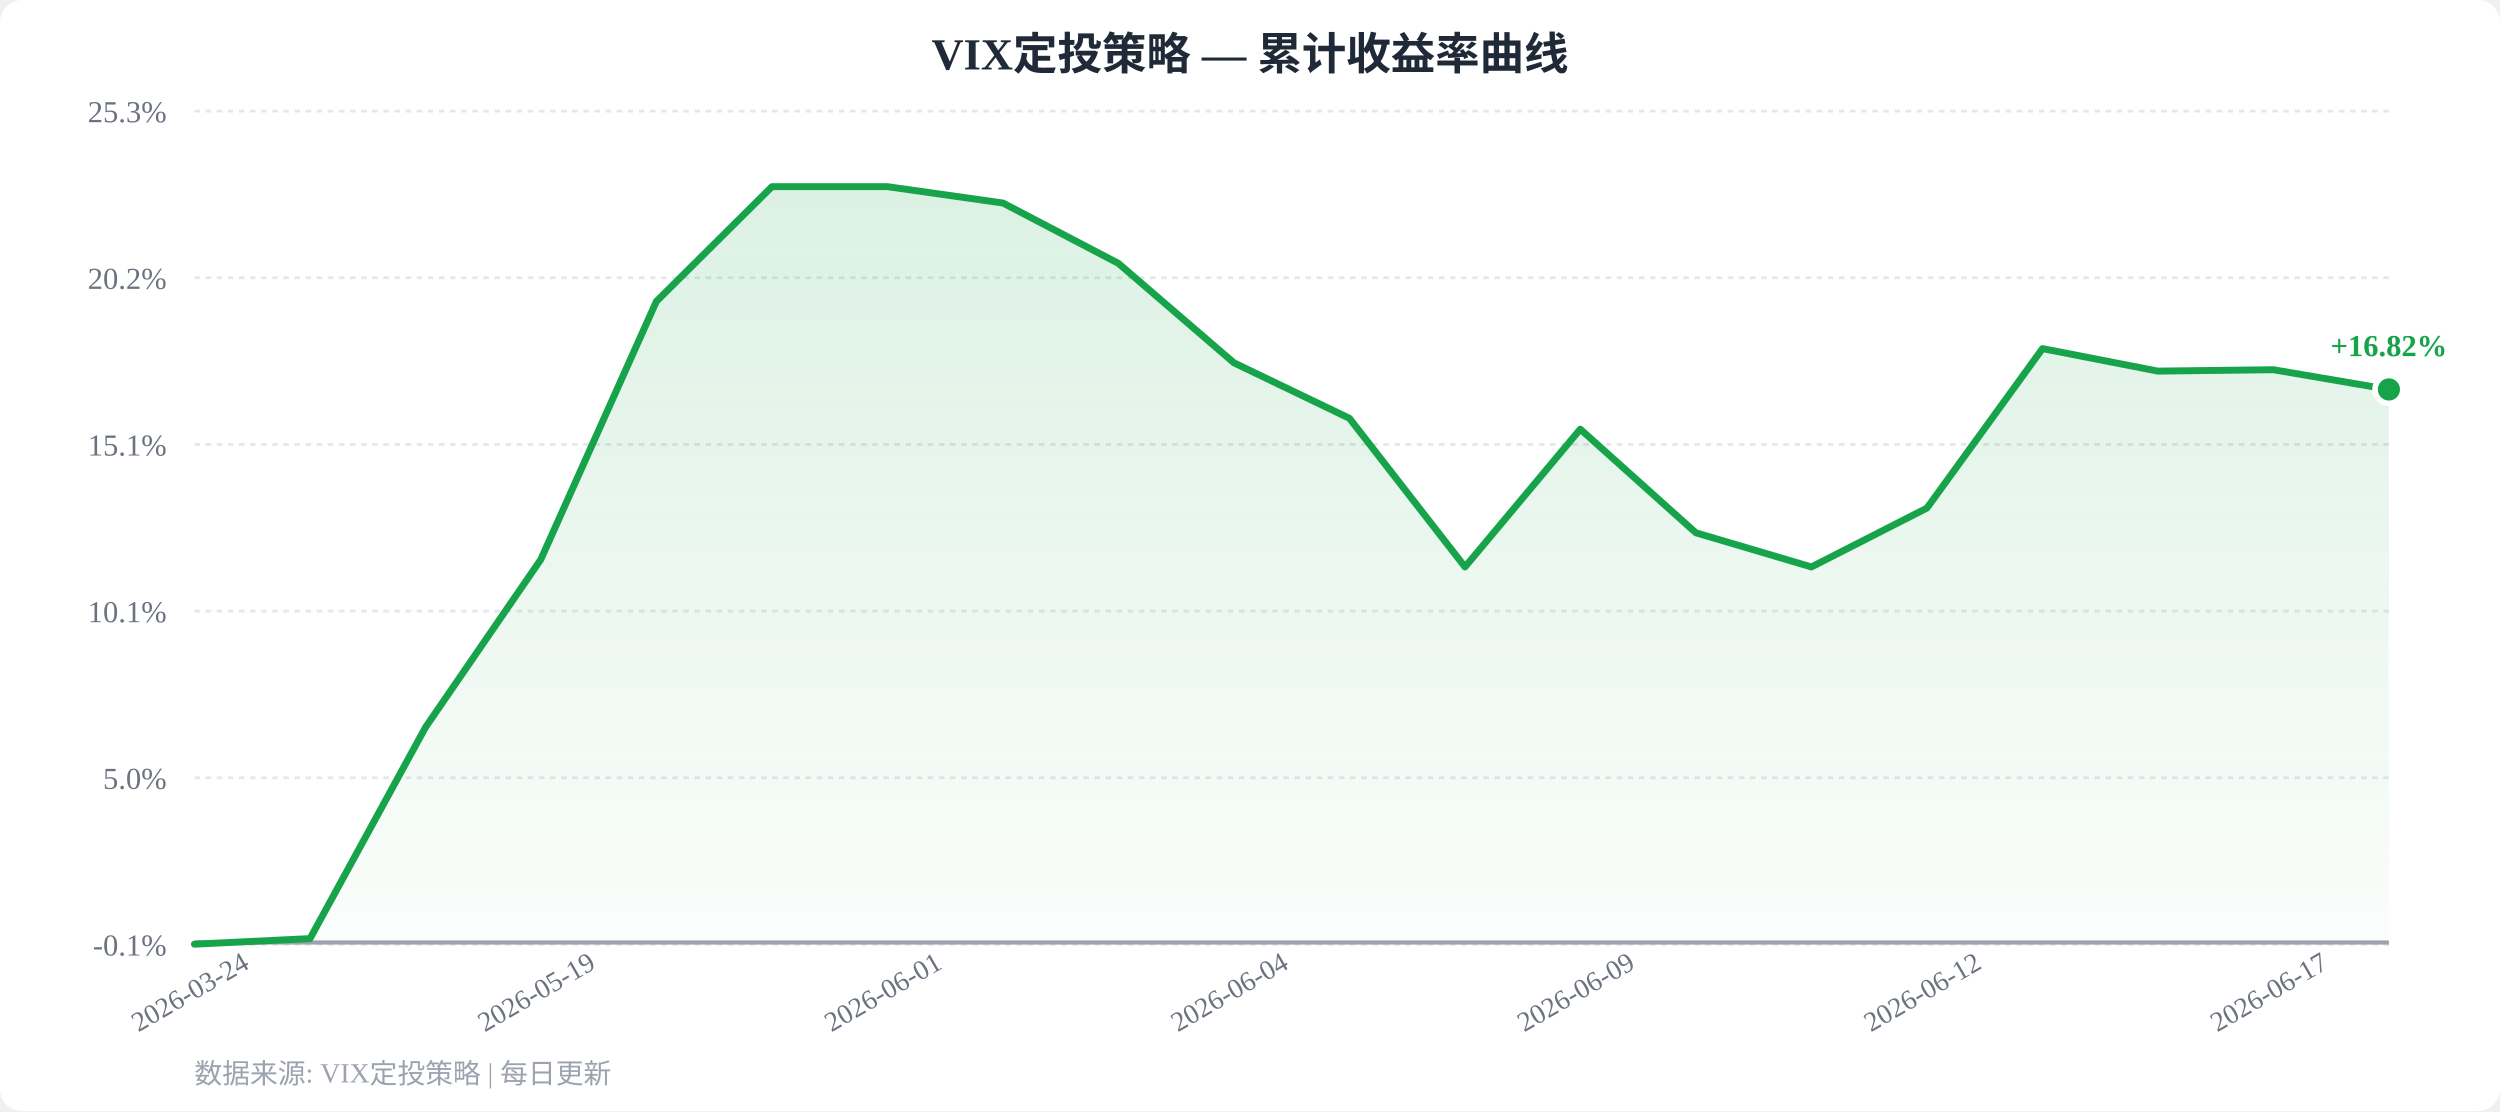
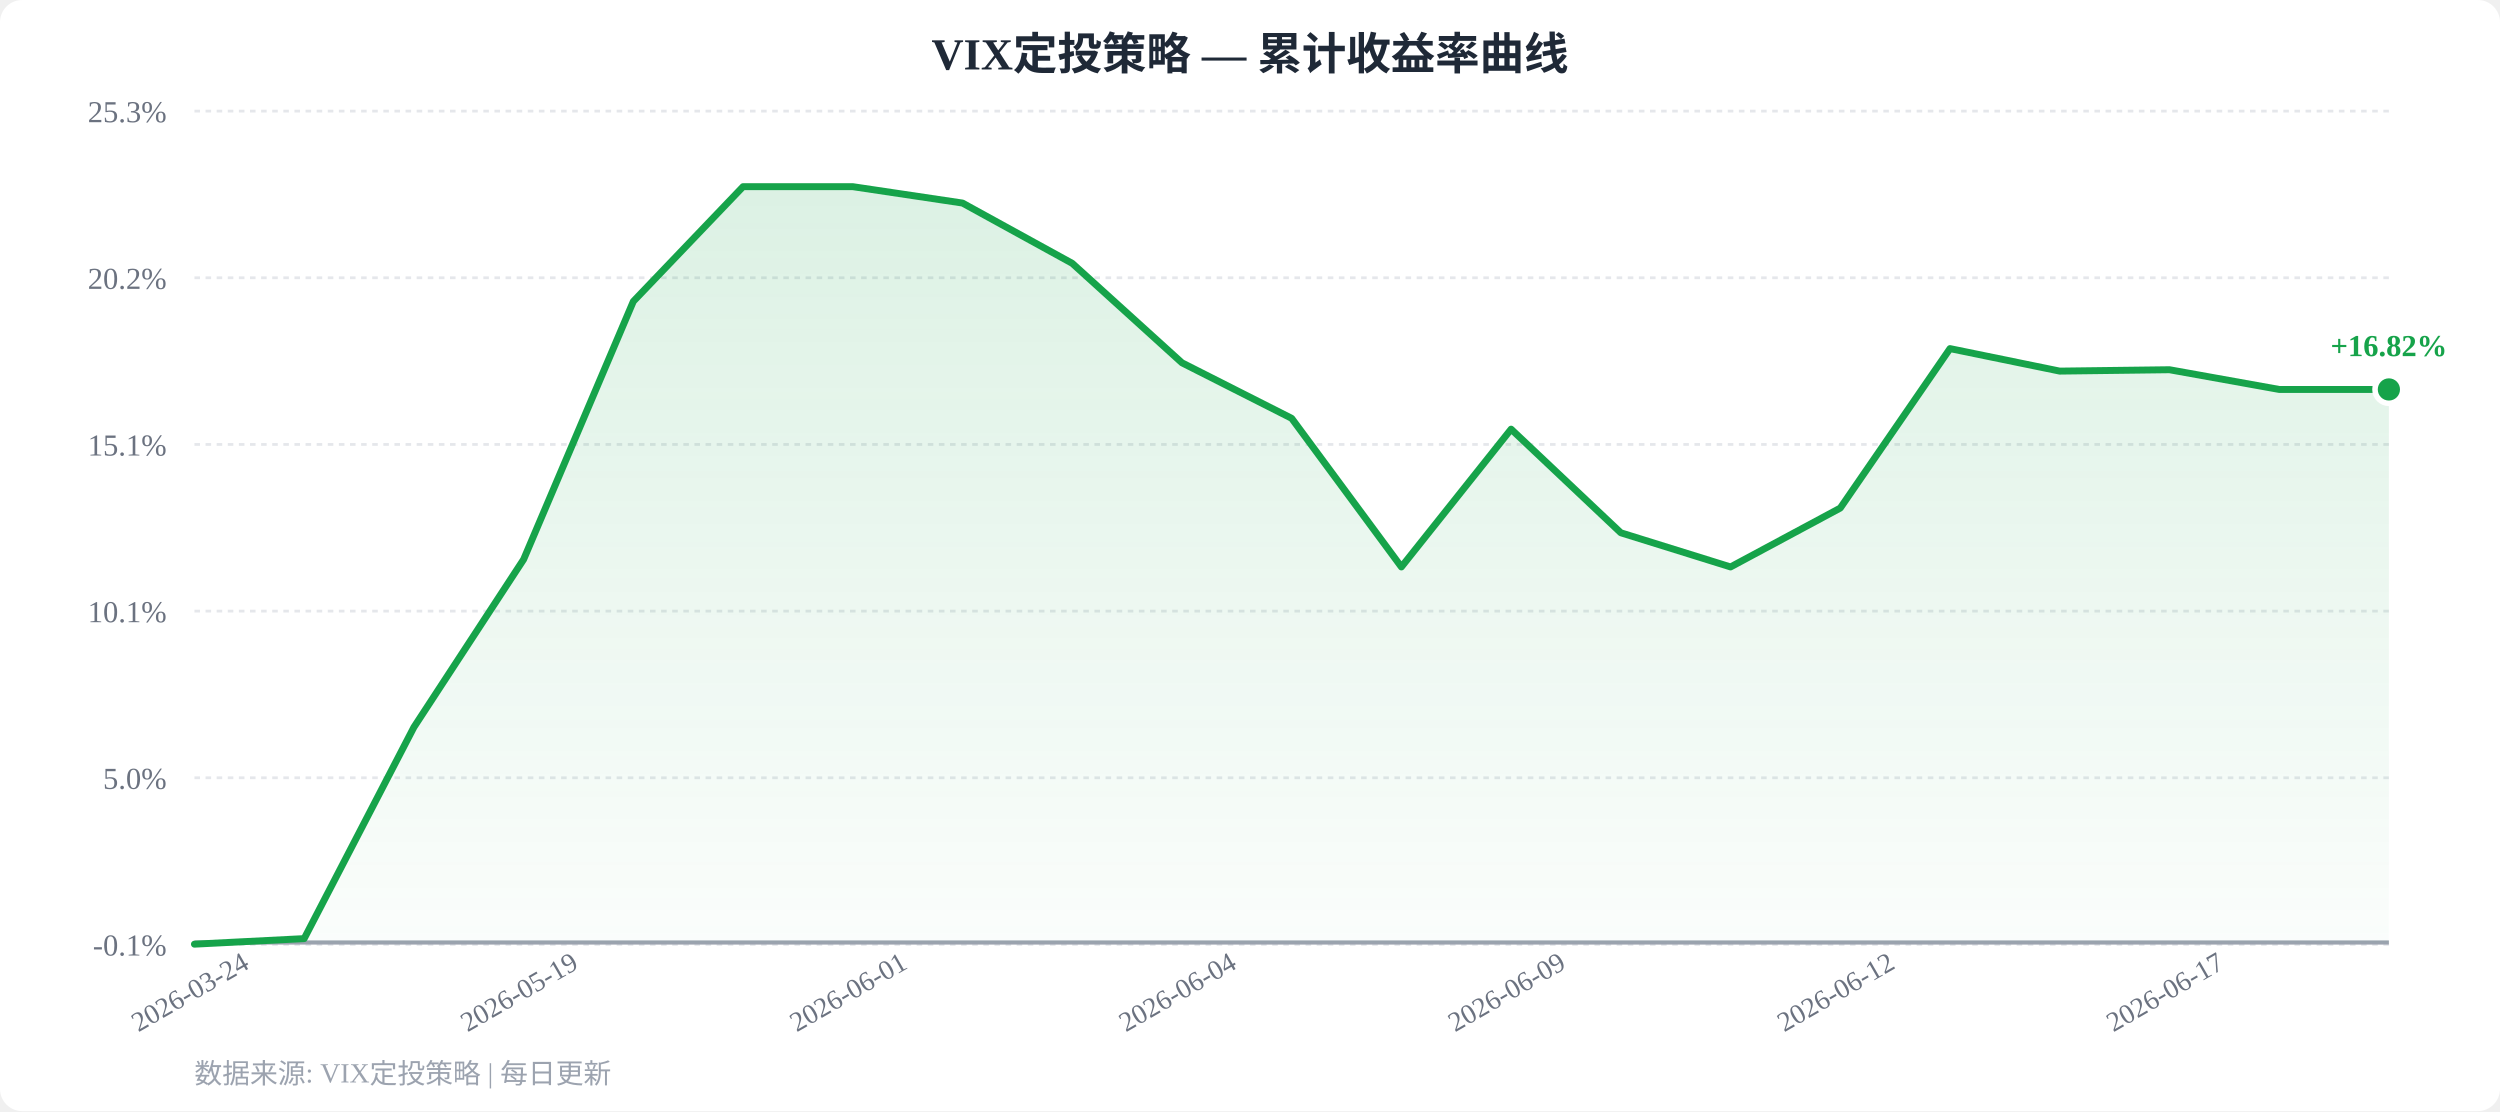
<svg xmlns="http://www.w3.org/2000/svg" viewBox="0 0 900 400" width="100%" height="100%">
  <defs>
    <linearGradient id="areaGradient" x1="0" y1="0" x2="0" y2="1">
      <stop offset="0%" stop-color="#16a34a" stop-opacity="0.15" />
      <stop offset="100%" stop-color="#16a34a" stop-opacity="0.02" />
    </linearGradient>
  </defs>
  <rect width="900" height="400" fill="#ffffff" rx="8" />
  <text x="450.0" y="25" text-anchor="middle" font-size="16" font-weight="bold" fill="#1f2937">VIX定投策略 — 累计收益率曲线</text>
  <line x1="70" y1="340.0" x2="860" y2="340.0" stroke="#e5e7eb" stroke-width="1" stroke-dasharray="2,2" />
  <line x1="70" y1="280.0" x2="860" y2="280.0" stroke="#e5e7eb" stroke-width="1" stroke-dasharray="2,2" />
  <line x1="70" y1="220.0" x2="860" y2="220.0" stroke="#e5e7eb" stroke-width="1" stroke-dasharray="2,2" />
  <line x1="70" y1="160.0" x2="860" y2="160.0" stroke="#e5e7eb" stroke-width="1" stroke-dasharray="2,2" />
  <line x1="70" y1="100.0" x2="860" y2="100.0" stroke="#e5e7eb" stroke-width="1" stroke-dasharray="2,2" />
  <line x1="70" y1="40.0" x2="860" y2="40.0" stroke="#e5e7eb" stroke-width="1" stroke-dasharray="2,2" />
  <line x1="70" y1="339.3" x2="860" y2="339.3" stroke="#9ca3af" stroke-width="1.5" />
-   <path d="M70.0,339.9 L111.6,337.9 L153.2,261.8 L194.7,201.4 L236.3,108.5 L277.9,67.2 L319.5,67.2 L361.1,73.1 L402.6,94.8 L444.2,130.6 L485.8,150.6 L527.4,204.1 L568.9,154.5 L610.5,191.8 L652.1,204.1 L693.7,182.9 L735.3,125.5 L776.8,133.6 L818.4,133.1 L860.0,140.2 L860.0,339.3 L70.0,339.3 Z" fill="url(#areaGradient)" stroke="none" />
-   <path d="M70.0,339.9 L111.6,337.9 L153.2,261.8 L194.7,201.4 L236.3,108.5 L277.9,67.2 L319.5,67.2 L361.1,73.1 L402.6,94.8 L444.2,130.6 L485.8,150.6 L527.4,204.1 L568.9,154.5 L610.5,191.8 L652.1,204.1 L693.7,182.9 L735.3,125.5 L776.8,133.6 L818.4,133.1 L860.0,140.2" fill="none" stroke="#16a34a" stroke-width="2.5" stroke-linejoin="round" stroke-linecap="round" />
+   <path d="M70.0,339.9 L109.5,337.9 L149.0,261.8 L188.5,201.4 L228.0,108.5 L267.5,67.2 L307.0,67.2 L346.5,73.1 L386.0,94.8 L425.5,130.6 L465.0,150.6 L504.5,204.1 L544.0,154.5 L583.5,191.8 L623.0,204.1 L662.5,182.9 L702.0,125.5 L741.5,133.6 L781.0,133.1 L820.5,140.2 L860.0,140.2 L860.0,339.3 L70.0,339.3 Z" fill="url(#areaGradient)" stroke="none" />
+   <path d="M70.0,339.9 L109.5,337.9 L149.0,261.8 L188.5,201.4 L228.0,108.5 L267.5,67.2 L307.0,67.2 L346.5,73.1 L386.0,94.8 L425.5,130.6 L465.0,150.6 L504.5,204.1 L544.0,154.5 L583.5,191.8 L623.0,204.1 L662.5,182.9 L702.0,125.5 L741.5,133.6 L781.0,133.1 L820.5,140.2 L860.0,140.2" fill="none" stroke="#16a34a" stroke-width="2.5" stroke-linejoin="round" stroke-linecap="round" />
  <circle cx="860.0" cy="140.2" r="5" fill="#16a34a" stroke="#ffffff" stroke-width="2" />
  <text x="860.0" y="128.2" text-anchor="middle" font-size="11" font-weight="bold" fill="#16a34a">+16.82%</text>
  <text x="60" y="344.0" text-anchor="end" font-size="11" fill="#6b7280">-0.1%</text>
  <text x="60" y="284.0" text-anchor="end" font-size="11" fill="#6b7280">5.0%</text>
  <text x="60" y="224.0" text-anchor="end" font-size="11" fill="#6b7280">10.1%</text>
  <text x="60" y="164.0" text-anchor="end" font-size="11" fill="#6b7280">15.1%</text>
  <text x="60" y="104.0" text-anchor="end" font-size="11" fill="#6b7280">20.2%</text>
  <text x="60" y="44.0" text-anchor="end" font-size="11" fill="#6b7280">25.3%</text>
  <text x="70.0" y="360" text-anchor="middle" font-size="10" fill="#6b7280" transform="rotate(-30 70.0,360)">2026-03-24</text>
-   <text x="194.7" y="360" text-anchor="middle" font-size="10" fill="#6b7280" transform="rotate(-30 194.7,360)">2026-05-19</text>
-   <text x="319.5" y="360" text-anchor="middle" font-size="10" fill="#6b7280" transform="rotate(-30 319.5,360)">2026-06-01</text>
-   <text x="444.2" y="360" text-anchor="middle" font-size="10" fill="#6b7280" transform="rotate(-30 444.2,360)">2026-06-04</text>
-   <text x="568.9" y="360" text-anchor="middle" font-size="10" fill="#6b7280" transform="rotate(-30 568.9,360)">2026-06-09</text>
-   <text x="693.7" y="360" text-anchor="middle" font-size="10" fill="#6b7280" transform="rotate(-30 693.7,360)">2026-06-12</text>
-   <text x="818.4" y="360" text-anchor="middle" font-size="10" fill="#6b7280" transform="rotate(-30 818.4,360)">2026-06-17</text>
+   <text x="188.5" y="360" text-anchor="middle" font-size="10" fill="#6b7280" transform="rotate(-30 188.5,360)">2026-05-19</text>
+   <text x="307.0" y="360" text-anchor="middle" font-size="10" fill="#6b7280" transform="rotate(-30 307.0,360)">2026-06-01</text>
+   <text x="425.5" y="360" text-anchor="middle" font-size="10" fill="#6b7280" transform="rotate(-30 425.5,360)">2026-06-04</text>
+   <text x="544.0" y="360" text-anchor="middle" font-size="10" fill="#6b7280" transform="rotate(-30 544.0,360)">2026-06-09</text>
+   <text x="662.5" y="360" text-anchor="middle" font-size="10" fill="#6b7280" transform="rotate(-30 662.5,360)">2026-06-12</text>
+   <text x="781.0" y="360" text-anchor="middle" font-size="10" fill="#6b7280" transform="rotate(-30 781.0,360)">2026-06-17</text>
  <text x="70" y="390" font-size="10" fill="#9ca3af">数据来源: VIX定投策略 | 每日更新</text>
</svg>
